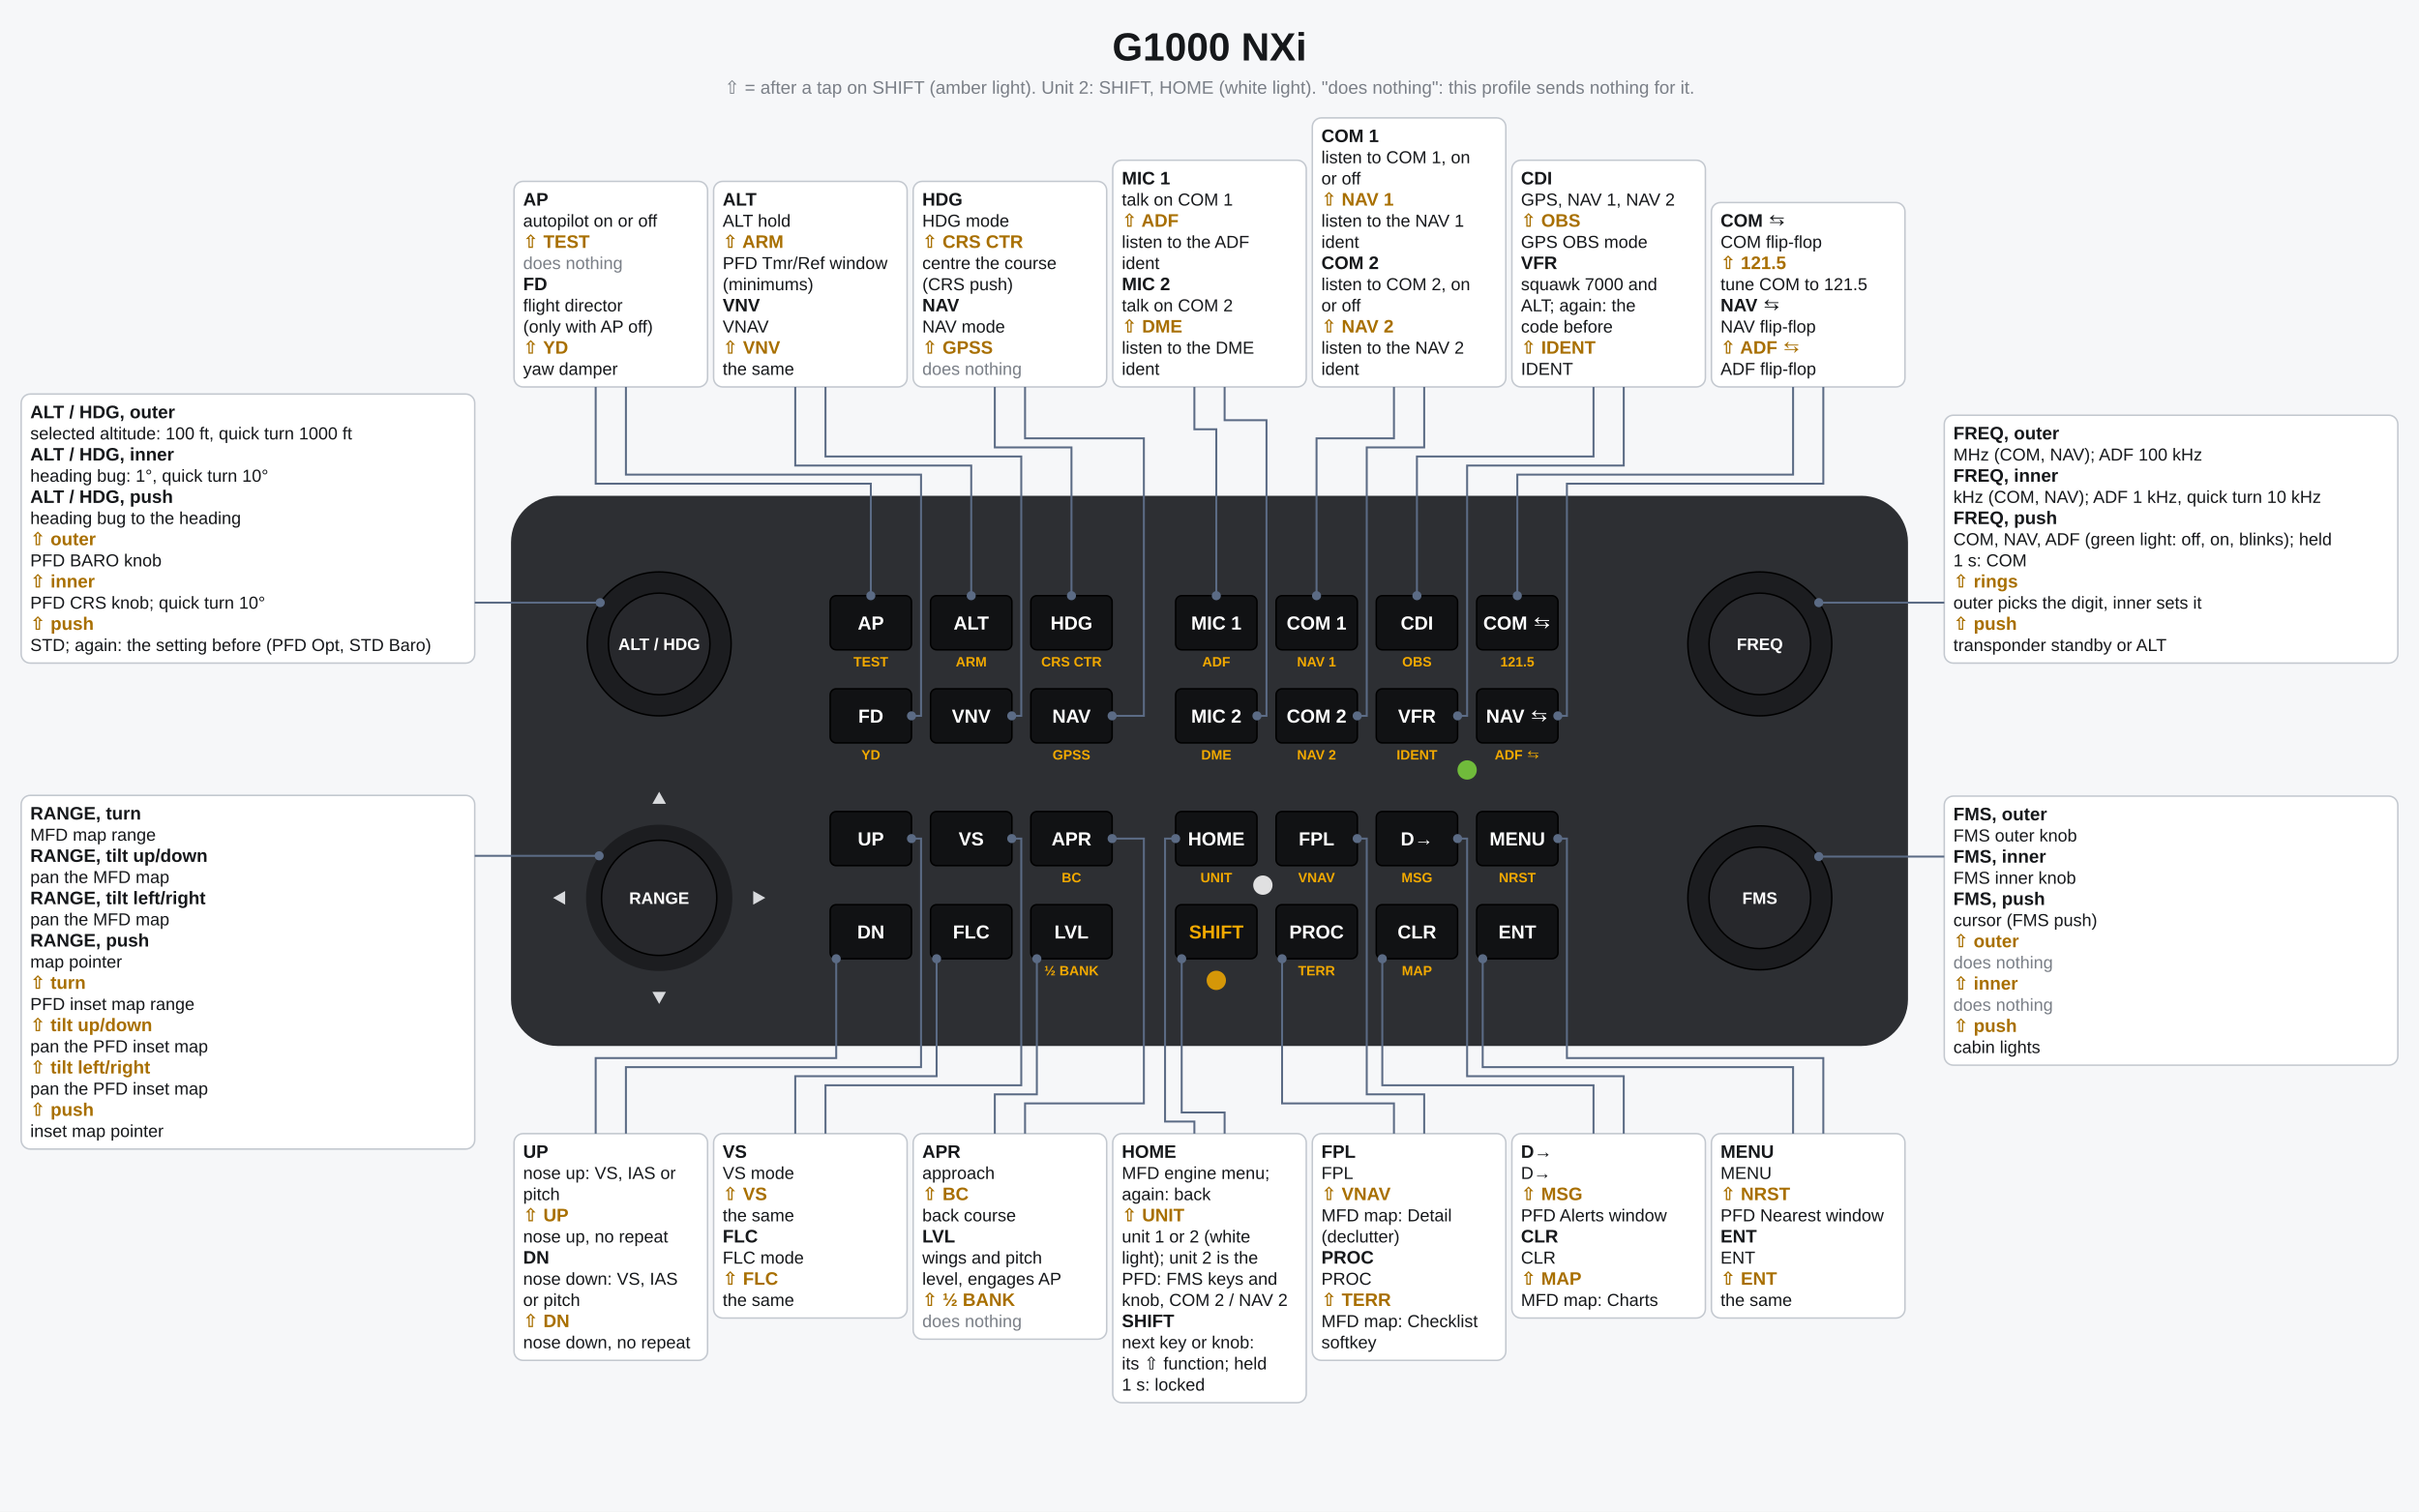
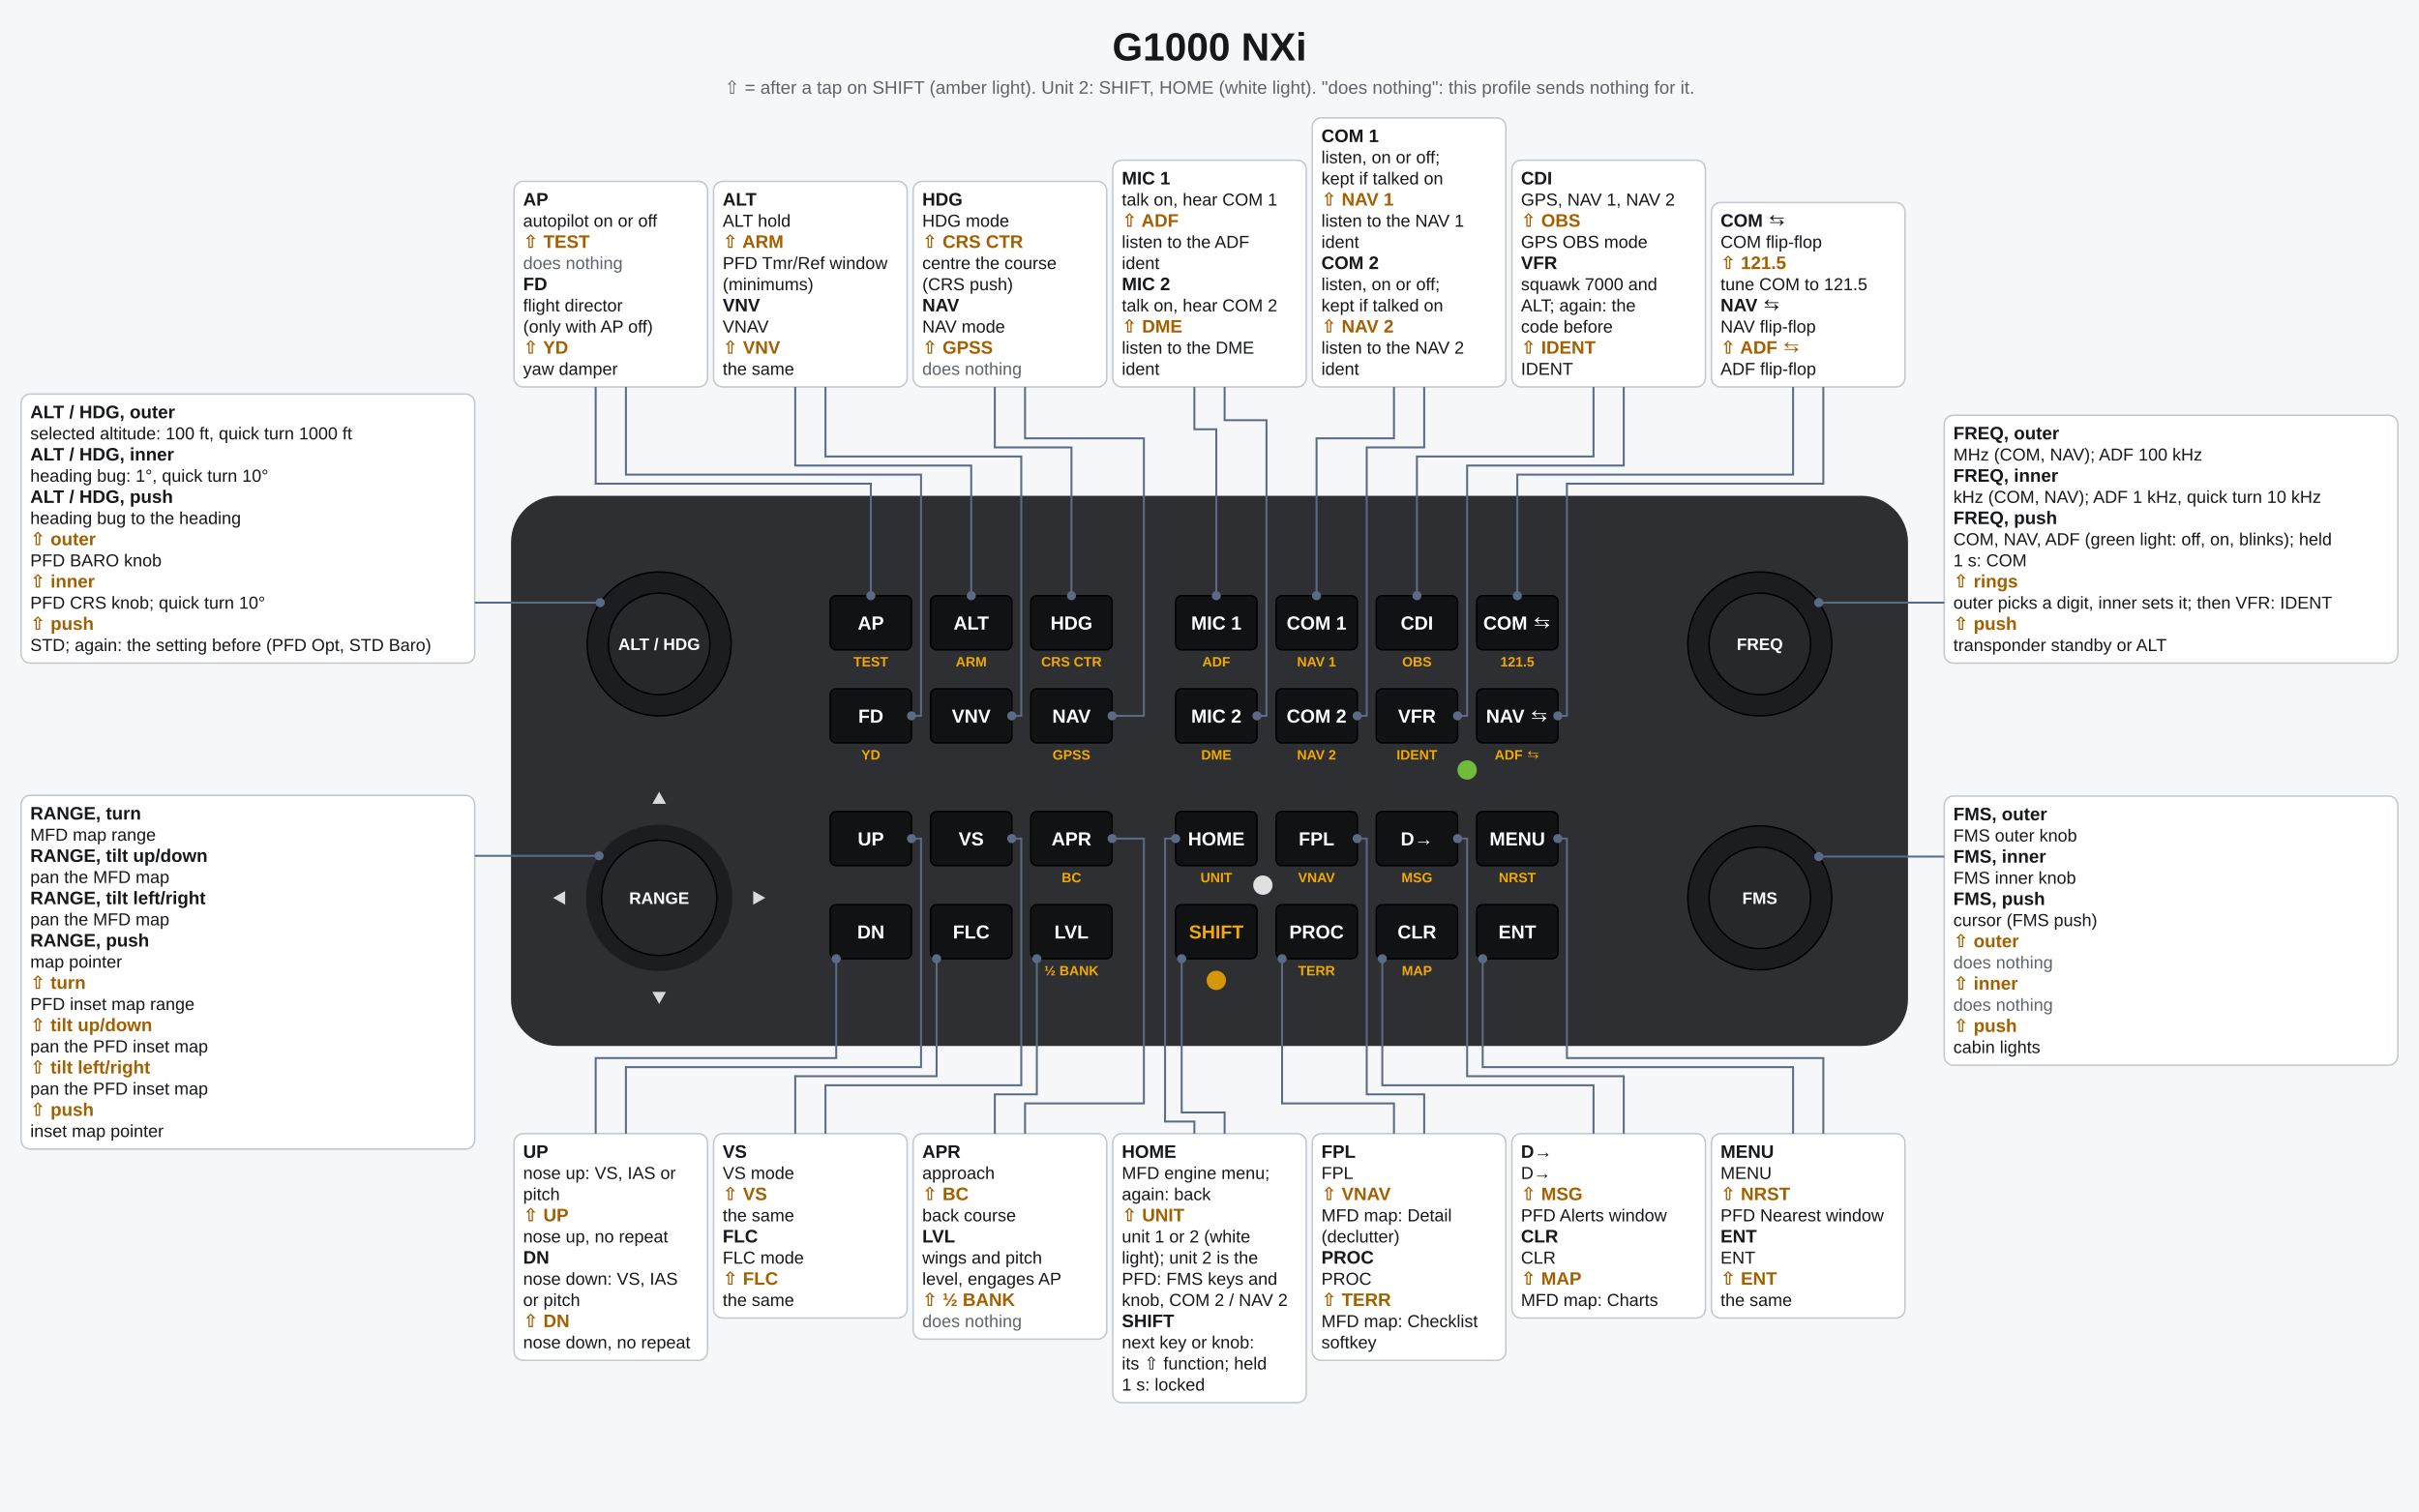
<svg xmlns="http://www.w3.org/2000/svg" width="297mm" height="185.625mm" viewBox="0 0 1600 1000" font-family="Arial, 'Liberation Sans', Helvetica, sans-serif">
  <rect width="1600" height="1000" fill="#f6f7f9" />
  <rect x="338.0" y="328.0" width="924.0" height="364.0" rx="30.8" fill="#2d2f33" />
  <rect x="549.1" y="394.1" width="53.8" height="35.8" rx="4" fill="#111214" stroke="#000" />
  <text x="576.0" y="416.5" font-size="12.5" font-weight="bold" fill="#ffffff" text-anchor="middle">AP</text>
  <text x="576.0" y="440.9" font-size="9" font-weight="bold" fill="#f2a900" text-anchor="middle">TEST</text>
  <rect x="615.5" y="394.1" width="53.8" height="35.8" rx="4" fill="#111214" stroke="#000" />
  <text x="642.4" y="416.5" font-size="12.5" font-weight="bold" fill="#ffffff" text-anchor="middle">ALT</text>
  <text x="642.4" y="440.9" font-size="9" font-weight="bold" fill="#f2a900" text-anchor="middle">ARM</text>
  <rect x="681.8" y="394.1" width="53.8" height="35.8" rx="4" fill="#111214" stroke="#000" />
  <text x="708.7" y="416.5" font-size="12.5" font-weight="bold" fill="#ffffff" text-anchor="middle">HDG</text>
  <text x="708.7" y="440.9" font-size="9" font-weight="bold" fill="#f2a900" text-anchor="middle">CRS CTR</text>
  <rect x="777.6" y="394.1" width="53.8" height="35.8" rx="4" fill="#111214" stroke="#000" />
  <text x="804.5" y="416.5" font-size="12.5" font-weight="bold" fill="#ffffff" text-anchor="middle">MIC 1</text>
  <text x="804.5" y="440.9" font-size="9" font-weight="bold" fill="#f2a900" text-anchor="middle">ADF</text>
  <rect x="844.0" y="394.1" width="53.8" height="35.8" rx="4" fill="#111214" stroke="#000" />
  <text x="870.8" y="416.5" font-size="12.5" font-weight="bold" fill="#ffffff" text-anchor="middle">COM 1</text>
  <text x="870.8" y="440.9" font-size="9" font-weight="bold" fill="#f2a900" text-anchor="middle">NAV 1</text>
  <rect x="910.3" y="394.1" width="53.8" height="35.8" rx="4" fill="#111214" stroke="#000" />
  <text x="937.2" y="416.5" font-size="12.5" font-weight="bold" fill="#ffffff" text-anchor="middle">CDI</text>
  <text x="937.2" y="440.9" font-size="9" font-weight="bold" fill="#f2a900" text-anchor="middle">OBS</text>
  <rect x="976.7" y="394.1" width="53.8" height="35.8" rx="4" fill="#111214" stroke="#000" />
  <text x="1003.6" y="416.5" font-size="12.5" font-weight="bold" fill="#ffffff" text-anchor="middle">COM ⇆</text>
  <text x="1003.6" y="440.9" font-size="9" font-weight="bold" fill="#f2a900" text-anchor="middle">121.5</text>
  <rect x="549.1" y="455.7" width="53.8" height="35.8" rx="4" fill="#111214" stroke="#000" />
  <text x="576.0" y="478.1" font-size="12.5" font-weight="bold" fill="#ffffff" text-anchor="middle">FD</text>
  <text x="576.0" y="502.5" font-size="9" font-weight="bold" fill="#f2a900" text-anchor="middle">YD</text>
  <rect x="615.5" y="455.7" width="53.8" height="35.8" rx="4" fill="#111214" stroke="#000" />
  <text x="642.4" y="478.1" font-size="12.5" font-weight="bold" fill="#ffffff" text-anchor="middle">VNV</text>
  <rect x="681.8" y="455.7" width="53.8" height="35.8" rx="4" fill="#111214" stroke="#000" />
  <text x="708.7" y="478.1" font-size="12.5" font-weight="bold" fill="#ffffff" text-anchor="middle">NAV</text>
  <text x="708.7" y="502.5" font-size="9" font-weight="bold" fill="#f2a900" text-anchor="middle">GPSS</text>
  <rect x="777.6" y="455.7" width="53.8" height="35.8" rx="4" fill="#111214" stroke="#000" />
  <text x="804.5" y="478.1" font-size="12.5" font-weight="bold" fill="#ffffff" text-anchor="middle">MIC 2</text>
  <text x="804.5" y="502.5" font-size="9" font-weight="bold" fill="#f2a900" text-anchor="middle">DME</text>
  <rect x="844.0" y="455.7" width="53.8" height="35.8" rx="4" fill="#111214" stroke="#000" />
  <text x="870.8" y="478.1" font-size="12.5" font-weight="bold" fill="#ffffff" text-anchor="middle">COM 2</text>
  <text x="870.8" y="502.5" font-size="9" font-weight="bold" fill="#f2a900" text-anchor="middle">NAV 2</text>
  <rect x="910.3" y="455.7" width="53.8" height="35.8" rx="4" fill="#111214" stroke="#000" />
  <text x="937.2" y="478.1" font-size="12.5" font-weight="bold" fill="#ffffff" text-anchor="middle">VFR</text>
  <text x="937.2" y="502.5" font-size="9" font-weight="bold" fill="#f2a900" text-anchor="middle">IDENT</text>
  <rect x="976.7" y="455.7" width="53.8" height="35.8" rx="4" fill="#111214" stroke="#000" />
  <text x="1003.6" y="478.1" font-size="12.5" font-weight="bold" fill="#ffffff" text-anchor="middle">NAV ⇆</text>
  <text x="1003.6" y="502.5" font-size="9" font-weight="bold" fill="#f2a900" text-anchor="middle">ADF ⇆</text>
  <rect x="549.1" y="536.9" width="53.8" height="35.8" rx="4" fill="#111214" stroke="#000" />
  <text x="576.0" y="559.3" font-size="12.5" font-weight="bold" fill="#ffffff" text-anchor="middle">UP</text>
  <rect x="615.5" y="536.9" width="53.8" height="35.8" rx="4" fill="#111214" stroke="#000" />
  <text x="642.4" y="559.3" font-size="12.5" font-weight="bold" fill="#ffffff" text-anchor="middle">VS</text>
  <rect x="681.8" y="536.9" width="53.8" height="35.8" rx="4" fill="#111214" stroke="#000" />
  <text x="708.7" y="559.3" font-size="12.5" font-weight="bold" fill="#ffffff" text-anchor="middle">APR</text>
  <text x="708.7" y="583.7" font-size="9" font-weight="bold" fill="#f2a900" text-anchor="middle">BC</text>
  <rect x="777.6" y="536.9" width="53.8" height="35.8" rx="4" fill="#111214" stroke="#000" />
  <text x="804.5" y="559.3" font-size="12.5" font-weight="bold" fill="#ffffff" text-anchor="middle">HOME</text>
  <text x="804.5" y="583.7" font-size="9" font-weight="bold" fill="#f2a900" text-anchor="middle">UNIT</text>
  <rect x="844.0" y="536.9" width="53.8" height="35.8" rx="4" fill="#111214" stroke="#000" />
  <text x="870.8" y="559.3" font-size="12.5" font-weight="bold" fill="#ffffff" text-anchor="middle">FPL</text>
  <text x="870.8" y="583.7" font-size="9" font-weight="bold" fill="#f2a900" text-anchor="middle">VNAV</text>
  <rect x="910.3" y="536.9" width="53.8" height="35.8" rx="4" fill="#111214" stroke="#000" />
  <text x="937.2" y="559.3" font-size="12.5" font-weight="bold" fill="#ffffff" text-anchor="middle">D→</text>
  <text x="937.2" y="583.7" font-size="9" font-weight="bold" fill="#f2a900" text-anchor="middle">MSG</text>
  <rect x="976.7" y="536.9" width="53.8" height="35.8" rx="4" fill="#111214" stroke="#000" />
  <text x="1003.6" y="559.3" font-size="12.5" font-weight="bold" fill="#ffffff" text-anchor="middle">MENU</text>
  <text x="1003.6" y="583.7" font-size="9" font-weight="bold" fill="#f2a900" text-anchor="middle">NRST</text>
  <rect x="549.1" y="598.5" width="53.8" height="35.8" rx="4" fill="#111214" stroke="#000" />
  <text x="576.0" y="620.9" font-size="12.5" font-weight="bold" fill="#ffffff" text-anchor="middle">DN</text>
  <rect x="615.5" y="598.5" width="53.8" height="35.8" rx="4" fill="#111214" stroke="#000" />
  <text x="642.4" y="620.9" font-size="12.5" font-weight="bold" fill="#ffffff" text-anchor="middle">FLC</text>
  <rect x="681.8" y="598.5" width="53.8" height="35.8" rx="4" fill="#111214" stroke="#000" />
  <text x="708.7" y="620.9" font-size="12.5" font-weight="bold" fill="#ffffff" text-anchor="middle">LVL</text>
  <text x="708.7" y="645.3" font-size="9" font-weight="bold" fill="#f2a900" text-anchor="middle">½ BANK</text>
  <rect x="777.6" y="598.5" width="53.8" height="35.8" rx="4" fill="#111214" stroke="#000" />
  <text x="804.5" y="620.9" font-size="12.5" font-weight="bold" fill="#f2a900" text-anchor="middle">SHIFT</text>
  <rect x="844.0" y="598.5" width="53.8" height="35.8" rx="4" fill="#111214" stroke="#000" />
  <text x="870.8" y="620.9" font-size="12.5" font-weight="bold" fill="#ffffff" text-anchor="middle">PROC</text>
  <text x="870.8" y="645.3" font-size="9" font-weight="bold" fill="#f2a900" text-anchor="middle">TERR</text>
  <rect x="910.3" y="598.5" width="53.8" height="35.8" rx="4" fill="#111214" stroke="#000" />
  <text x="937.2" y="620.9" font-size="12.5" font-weight="bold" fill="#ffffff" text-anchor="middle">CLR</text>
  <text x="937.2" y="645.3" font-size="9" font-weight="bold" fill="#f2a900" text-anchor="middle">MAP</text>
  <rect x="976.7" y="598.5" width="53.8" height="35.8" rx="4" fill="#111214" stroke="#000" />
  <text x="1003.6" y="620.9" font-size="12.5" font-weight="bold" fill="#ffffff" text-anchor="middle">ENT</text>
  <circle cx="970.4" cy="509.4" r="6.4" fill="#7cd33c" fill-opacity="0.85" />
  <circle cx="804.5" cy="648.6" r="6.4" fill="#f2a900" fill-opacity="0.85" />
  <circle cx="835.3" cy="585.6" r="6.4" fill="#ffffff" fill-opacity="0.85" />
  <circle cx="436.0" cy="426.0" r="47.6" fill="#1c1d20" stroke="#000" />
  <circle cx="436.0" cy="426.0" r="33.6" fill="#27282c" stroke="#000" />
  <text x="436.0" y="430.0" font-size="11" font-weight="bold" fill="#ffffff" text-anchor="middle">ALT / HDG</text>
  <circle cx="1164.0" cy="594.0" r="47.6" fill="#1c1d20" stroke="#000" />
  <circle cx="1164.0" cy="594.0" r="33.6" fill="#27282c" stroke="#000" />
  <text x="1164.0" y="598.0" font-size="11" font-weight="bold" fill="#ffffff" text-anchor="middle">FMS</text>
  <circle cx="1164.0" cy="426.0" r="47.6" fill="#1c1d20" stroke="#000" />
  <circle cx="1164.0" cy="426.0" r="33.6" fill="#27282c" stroke="#000" />
  <text x="1164.0" y="430.0" font-size="11" font-weight="bold" fill="#ffffff" text-anchor="middle">FREQ</text>
  <circle cx="436.0" cy="594.0" r="48.4" fill="#1c1d20" />
  <circle cx="436.0" cy="594.0" r="38.1" fill="#27282c" stroke="#000" />
  <polygon points="436.0,523.8 440.5,531.8 431.5,531.8" fill="#d8dadd" />
  <polygon points="436.0,664.2 431.5,656.2 440.5,656.2" fill="#d8dadd" />
  <polygon points="365.8,594.0 373.8,589.5 373.8,598.5" fill="#d8dadd" />
  <polygon points="506.2,594.0 498.2,598.5 498.2,589.5" fill="#d8dadd" />
  <text x="436.0" y="598.0" font-size="11" font-weight="bold" fill="#ffffff" text-anchor="middle">RANGE</text>
  <rect x="340.0" y="120.0" width="128" height="136" rx="6" fill="#ffffff" stroke="#c3c8cf" />
  <text x="346.0" y="136.0" font-size="12" font-weight="bold" fill="#16181b" text-anchor="start">AP</text>
  <text x="346.0" y="150.0" font-size="11.5" font-weight="normal" fill="#16181b" text-anchor="start">autopilot on or off</text>
-   <text x="346.0" y="164.0" font-size="12" font-weight="bold" fill="#a86f00" text-anchor="start">⇧ TEST</text>
-   <text x="346.0" y="178.0" font-size="11.5" font-weight="normal" fill="#7a7f87" text-anchor="start">does nothing</text>
+   <text x="346.0" y="164.0" font-size="12" font-weight="bold" fill="#a35f00" text-anchor="start">⇧ TEST</text>
+   <text x="346.0" y="178.0" font-size="11.5" font-weight="normal" fill="#5f646b" text-anchor="start">does nothing</text>
  <text x="346.0" y="192.0" font-size="12" font-weight="bold" fill="#16181b" text-anchor="start">FD</text>
  <text x="346.0" y="206.0" font-size="11.5" font-weight="normal" fill="#16181b" text-anchor="start">flight director</text>
  <text x="346.0" y="220.0" font-size="11.5" font-weight="normal" fill="#16181b" text-anchor="start">(only with AP off)</text>
-   <text x="346.0" y="234.0" font-size="12" font-weight="bold" fill="#a86f00" text-anchor="start">⇧ YD</text>
+   <text x="346.0" y="234.0" font-size="12" font-weight="bold" fill="#a35f00" text-anchor="start">⇧ YD</text>
  <text x="346.0" y="248.0" font-size="11.5" font-weight="normal" fill="#16181b" text-anchor="start">yaw damper</text>
  <rect x="472.0" y="120.0" width="128" height="136" rx="6" fill="#ffffff" stroke="#c3c8cf" />
  <text x="478.0" y="136.0" font-size="12" font-weight="bold" fill="#16181b" text-anchor="start">ALT</text>
  <text x="478.0" y="150.0" font-size="11.5" font-weight="normal" fill="#16181b" text-anchor="start">ALT hold</text>
-   <text x="478.0" y="164.0" font-size="12" font-weight="bold" fill="#a86f00" text-anchor="start">⇧ ARM</text>
+   <text x="478.0" y="164.0" font-size="12" font-weight="bold" fill="#a35f00" text-anchor="start">⇧ ARM</text>
  <text x="478.0" y="178.0" font-size="11.5" font-weight="normal" fill="#16181b" text-anchor="start">PFD Tmr/Ref window</text>
  <text x="478.0" y="192.0" font-size="11.5" font-weight="normal" fill="#16181b" text-anchor="start">(minimums)</text>
  <text x="478.0" y="206.0" font-size="12" font-weight="bold" fill="#16181b" text-anchor="start">VNV</text>
  <text x="478.0" y="220.0" font-size="11.5" font-weight="normal" fill="#16181b" text-anchor="start">VNAV</text>
-   <text x="478.0" y="234.0" font-size="12" font-weight="bold" fill="#a86f00" text-anchor="start">⇧ VNV</text>
+   <text x="478.0" y="234.0" font-size="12" font-weight="bold" fill="#a35f00" text-anchor="start">⇧ VNV</text>
  <text x="478.0" y="248.0" font-size="11.5" font-weight="normal" fill="#16181b" text-anchor="start">the same</text>
  <rect x="604.0" y="120.0" width="128" height="136" rx="6" fill="#ffffff" stroke="#c3c8cf" />
  <text x="610.0" y="136.0" font-size="12" font-weight="bold" fill="#16181b" text-anchor="start">HDG</text>
  <text x="610.0" y="150.0" font-size="11.5" font-weight="normal" fill="#16181b" text-anchor="start">HDG mode</text>
-   <text x="610.0" y="164.0" font-size="12" font-weight="bold" fill="#a86f00" text-anchor="start">⇧ CRS CTR</text>
+   <text x="610.0" y="164.0" font-size="12" font-weight="bold" fill="#a35f00" text-anchor="start">⇧ CRS CTR</text>
  <text x="610.0" y="178.0" font-size="11.5" font-weight="normal" fill="#16181b" text-anchor="start">centre the course</text>
  <text x="610.0" y="192.0" font-size="11.5" font-weight="normal" fill="#16181b" text-anchor="start">(CRS push)</text>
  <text x="610.0" y="206.0" font-size="12" font-weight="bold" fill="#16181b" text-anchor="start">NAV</text>
  <text x="610.0" y="220.0" font-size="11.5" font-weight="normal" fill="#16181b" text-anchor="start">NAV mode</text>
-   <text x="610.0" y="234.0" font-size="12" font-weight="bold" fill="#a86f00" text-anchor="start">⇧ GPSS</text>
-   <text x="610.0" y="248.0" font-size="11.5" font-weight="normal" fill="#7a7f87" text-anchor="start">does nothing</text>
+   <text x="610.0" y="234.0" font-size="12" font-weight="bold" fill="#a35f00" text-anchor="start">⇧ GPSS</text>
+   <text x="610.0" y="248.0" font-size="11.5" font-weight="normal" fill="#5f646b" text-anchor="start">does nothing</text>
  <rect x="736.0" y="106.0" width="128" height="150" rx="6" fill="#ffffff" stroke="#c3c8cf" />
  <text x="742.0" y="122.0" font-size="12" font-weight="bold" fill="#16181b" text-anchor="start">MIC 1</text>
-   <text x="742.0" y="136.0" font-size="11.5" font-weight="normal" fill="#16181b" text-anchor="start">talk on COM 1</text>
-   <text x="742.0" y="150.0" font-size="12" font-weight="bold" fill="#a86f00" text-anchor="start">⇧ ADF</text>
+   <text x="742.0" y="136.0" font-size="11.5" font-weight="normal" fill="#16181b" text-anchor="start">talk on, hear COM 1</text>
+   <text x="742.0" y="150.0" font-size="12" font-weight="bold" fill="#a35f00" text-anchor="start">⇧ ADF</text>
  <text x="742.0" y="164.0" font-size="11.5" font-weight="normal" fill="#16181b" text-anchor="start">listen to the ADF</text>
  <text x="742.0" y="178.0" font-size="11.5" font-weight="normal" fill="#16181b" text-anchor="start">ident</text>
  <text x="742.0" y="192.0" font-size="12" font-weight="bold" fill="#16181b" text-anchor="start">MIC 2</text>
-   <text x="742.0" y="206.0" font-size="11.5" font-weight="normal" fill="#16181b" text-anchor="start">talk on COM 2</text>
-   <text x="742.0" y="220.0" font-size="12" font-weight="bold" fill="#a86f00" text-anchor="start">⇧ DME</text>
+   <text x="742.0" y="206.0" font-size="11.5" font-weight="normal" fill="#16181b" text-anchor="start">talk on, hear COM 2</text>
+   <text x="742.0" y="220.0" font-size="12" font-weight="bold" fill="#a35f00" text-anchor="start">⇧ DME</text>
  <text x="742.0" y="234.0" font-size="11.5" font-weight="normal" fill="#16181b" text-anchor="start">listen to the DME</text>
  <text x="742.0" y="248.0" font-size="11.5" font-weight="normal" fill="#16181b" text-anchor="start">ident</text>
  <rect x="868.0" y="78.0" width="128" height="178" rx="6" fill="#ffffff" stroke="#c3c8cf" />
  <text x="874.0" y="94.0" font-size="12" font-weight="bold" fill="#16181b" text-anchor="start">COM 1</text>
-   <text x="874.0" y="108.0" font-size="11.5" font-weight="normal" fill="#16181b" text-anchor="start">listen to COM 1, on</text>
-   <text x="874.0" y="122.0" font-size="11.5" font-weight="normal" fill="#16181b" text-anchor="start">or off</text>
-   <text x="874.0" y="136.0" font-size="12" font-weight="bold" fill="#a86f00" text-anchor="start">⇧ NAV 1</text>
+   <text x="874.0" y="108.0" font-size="11.5" font-weight="normal" fill="#16181b" text-anchor="start">listen, on or off;</text>
+   <text x="874.0" y="122.0" font-size="11.5" font-weight="normal" fill="#16181b" text-anchor="start">kept if talked on</text>
+   <text x="874.0" y="136.0" font-size="12" font-weight="bold" fill="#a35f00" text-anchor="start">⇧ NAV 1</text>
  <text x="874.0" y="150.0" font-size="11.5" font-weight="normal" fill="#16181b" text-anchor="start">listen to the NAV 1</text>
  <text x="874.0" y="164.0" font-size="11.5" font-weight="normal" fill="#16181b" text-anchor="start">ident</text>
  <text x="874.0" y="178.0" font-size="12" font-weight="bold" fill="#16181b" text-anchor="start">COM 2</text>
-   <text x="874.0" y="192.0" font-size="11.5" font-weight="normal" fill="#16181b" text-anchor="start">listen to COM 2, on</text>
-   <text x="874.0" y="206.0" font-size="11.5" font-weight="normal" fill="#16181b" text-anchor="start">or off</text>
-   <text x="874.0" y="220.0" font-size="12" font-weight="bold" fill="#a86f00" text-anchor="start">⇧ NAV 2</text>
+   <text x="874.0" y="192.0" font-size="11.5" font-weight="normal" fill="#16181b" text-anchor="start">listen, on or off;</text>
+   <text x="874.0" y="206.0" font-size="11.5" font-weight="normal" fill="#16181b" text-anchor="start">kept if talked on</text>
+   <text x="874.0" y="220.0" font-size="12" font-weight="bold" fill="#a35f00" text-anchor="start">⇧ NAV 2</text>
  <text x="874.0" y="234.0" font-size="11.5" font-weight="normal" fill="#16181b" text-anchor="start">listen to the NAV 2</text>
  <text x="874.0" y="248.0" font-size="11.5" font-weight="normal" fill="#16181b" text-anchor="start">ident</text>
  <rect x="1000.0" y="106.0" width="128" height="150" rx="6" fill="#ffffff" stroke="#c3c8cf" />
  <text x="1006.0" y="122.0" font-size="12" font-weight="bold" fill="#16181b" text-anchor="start">CDI</text>
  <text x="1006.0" y="136.0" font-size="11.5" font-weight="normal" fill="#16181b" text-anchor="start">GPS, NAV 1, NAV 2</text>
-   <text x="1006.0" y="150.0" font-size="12" font-weight="bold" fill="#a86f00" text-anchor="start">⇧ OBS</text>
+   <text x="1006.0" y="150.0" font-size="12" font-weight="bold" fill="#a35f00" text-anchor="start">⇧ OBS</text>
  <text x="1006.0" y="164.0" font-size="11.5" font-weight="normal" fill="#16181b" text-anchor="start">GPS OBS mode</text>
  <text x="1006.0" y="178.0" font-size="12" font-weight="bold" fill="#16181b" text-anchor="start">VFR</text>
  <text x="1006.0" y="192.0" font-size="11.5" font-weight="normal" fill="#16181b" text-anchor="start">squawk 7000 and</text>
  <text x="1006.0" y="206.0" font-size="11.5" font-weight="normal" fill="#16181b" text-anchor="start">ALT; again: the</text>
  <text x="1006.0" y="220.0" font-size="11.5" font-weight="normal" fill="#16181b" text-anchor="start">code before</text>
-   <text x="1006.0" y="234.0" font-size="12" font-weight="bold" fill="#a86f00" text-anchor="start">⇧ IDENT</text>
+   <text x="1006.0" y="234.0" font-size="12" font-weight="bold" fill="#a35f00" text-anchor="start">⇧ IDENT</text>
  <text x="1006.0" y="248.0" font-size="11.5" font-weight="normal" fill="#16181b" text-anchor="start">IDENT</text>
  <rect x="1132.0" y="134.0" width="128" height="122" rx="6" fill="#ffffff" stroke="#c3c8cf" />
  <text x="1138.0" y="150.0" font-size="12" font-weight="bold" fill="#16181b" text-anchor="start">COM ⇆</text>
  <text x="1138.0" y="164.0" font-size="11.5" font-weight="normal" fill="#16181b" text-anchor="start">COM flip-flop</text>
-   <text x="1138.0" y="178.0" font-size="12" font-weight="bold" fill="#a86f00" text-anchor="start">⇧ 121.5</text>
+   <text x="1138.0" y="178.0" font-size="12" font-weight="bold" fill="#a35f00" text-anchor="start">⇧ 121.5</text>
  <text x="1138.0" y="192.0" font-size="11.5" font-weight="normal" fill="#16181b" text-anchor="start">tune COM to 121.5</text>
  <text x="1138.0" y="206.0" font-size="12" font-weight="bold" fill="#16181b" text-anchor="start">NAV ⇆</text>
  <text x="1138.0" y="220.0" font-size="11.5" font-weight="normal" fill="#16181b" text-anchor="start">NAV flip-flop</text>
-   <text x="1138.0" y="234.0" font-size="12" font-weight="bold" fill="#a86f00" text-anchor="start">⇧ ADF ⇆</text>
+   <text x="1138.0" y="234.0" font-size="12" font-weight="bold" fill="#a35f00" text-anchor="start">⇧ ADF ⇆</text>
  <text x="1138.0" y="248.0" font-size="11.5" font-weight="normal" fill="#16181b" text-anchor="start">ADF flip-flop</text>
  <polyline points="394.0,256.0 394.0,320.0 576.0,320.0 576.0,394.1" fill="none" stroke="#5b6b85" stroke-width="1.3" />
  <circle cx="576.0" cy="394.1" r="3" fill="#5b6b85" />
  <polyline points="414.0,256.0 414.0,314.0 609.2,314.0 609.2,473.6 602.9,473.6" fill="none" stroke="#5b6b85" stroke-width="1.3" />
  <circle cx="602.9" cy="473.6" r="3" fill="#5b6b85" />
  <polyline points="526.0,256.0 526.0,308.0 642.4,308.0 642.4,394.1" fill="none" stroke="#5b6b85" stroke-width="1.3" />
  <circle cx="642.4" cy="394.1" r="3" fill="#5b6b85" />
  <polyline points="546.0,256.0 546.0,302.0 675.5,302.0 675.5,473.6 669.2,473.6" fill="none" stroke="#5b6b85" stroke-width="1.3" />
  <circle cx="669.2" cy="473.6" r="3" fill="#5b6b85" />
  <polyline points="658.0,256.0 658.0,296.0 708.7,296.0 708.7,394.1" fill="none" stroke="#5b6b85" stroke-width="1.3" />
  <circle cx="708.7" cy="394.1" r="3" fill="#5b6b85" />
  <polyline points="678.0,256.0 678.0,290.0 756.6,290.0 756.6,473.6 735.6,473.6" fill="none" stroke="#5b6b85" stroke-width="1.3" />
  <circle cx="735.6" cy="473.6" r="3" fill="#5b6b85" />
  <polyline points="790.0,256.0 790.0,284.0 804.5,284.0 804.5,394.1" fill="none" stroke="#5b6b85" stroke-width="1.3" />
  <circle cx="804.5" cy="394.1" r="3" fill="#5b6b85" />
  <polyline points="810.0,256.0 810.0,278.0 837.7,278.0 837.7,473.6 831.4,473.6" fill="none" stroke="#5b6b85" stroke-width="1.3" />
  <circle cx="831.4" cy="473.6" r="3" fill="#5b6b85" />
  <polyline points="922.0,256.0 922.0,290.0 870.8,290.0 870.8,394.1" fill="none" stroke="#5b6b85" stroke-width="1.3" />
  <circle cx="870.8" cy="394.1" r="3" fill="#5b6b85" />
  <polyline points="942.0,256.0 942.0,296.0 904.0,296.0 904.0,473.6 897.7,473.6" fill="none" stroke="#5b6b85" stroke-width="1.3" />
  <circle cx="897.7" cy="473.6" r="3" fill="#5b6b85" />
  <polyline points="1054.0,256.0 1054.0,302.0 937.2,302.0 937.2,394.1" fill="none" stroke="#5b6b85" stroke-width="1.3" />
  <circle cx="937.2" cy="394.1" r="3" fill="#5b6b85" />
  <polyline points="1074.0,256.0 1074.0,308.0 970.4,308.0 970.4,473.6 964.1,473.6" fill="none" stroke="#5b6b85" stroke-width="1.3" />
  <circle cx="964.1" cy="473.6" r="3" fill="#5b6b85" />
  <polyline points="1186.0,256.0 1186.0,314.0 1003.6,314.0 1003.6,394.1" fill="none" stroke="#5b6b85" stroke-width="1.3" />
  <circle cx="1003.6" cy="394.1" r="3" fill="#5b6b85" />
  <polyline points="1206.0,256.0 1206.0,320.0 1036.4,320.0 1036.4,473.6 1030.4,473.6" fill="none" stroke="#5b6b85" stroke-width="1.3" />
  <circle cx="1030.4" cy="473.6" r="3" fill="#5b6b85" />
  <rect x="340.0" y="750.0" width="128" height="150" rx="6" fill="#ffffff" stroke="#c3c8cf" />
  <text x="346.0" y="766.0" font-size="12" font-weight="bold" fill="#16181b" text-anchor="start">UP</text>
  <text x="346.0" y="780.0" font-size="11.5" font-weight="normal" fill="#16181b" text-anchor="start">nose up: VS, IAS or</text>
  <text x="346.0" y="794.0" font-size="11.5" font-weight="normal" fill="#16181b" text-anchor="start">pitch</text>
-   <text x="346.0" y="808.0" font-size="12" font-weight="bold" fill="#a86f00" text-anchor="start">⇧ UP</text>
+   <text x="346.0" y="808.0" font-size="12" font-weight="bold" fill="#a35f00" text-anchor="start">⇧ UP</text>
  <text x="346.0" y="822.0" font-size="11.5" font-weight="normal" fill="#16181b" text-anchor="start">nose up, no repeat</text>
  <text x="346.0" y="836.0" font-size="12" font-weight="bold" fill="#16181b" text-anchor="start">DN</text>
  <text x="346.0" y="850.0" font-size="11.5" font-weight="normal" fill="#16181b" text-anchor="start">nose down: VS, IAS</text>
  <text x="346.0" y="864.0" font-size="11.5" font-weight="normal" fill="#16181b" text-anchor="start">or pitch</text>
-   <text x="346.0" y="878.0" font-size="12" font-weight="bold" fill="#a86f00" text-anchor="start">⇧ DN</text>
+   <text x="346.0" y="878.0" font-size="12" font-weight="bold" fill="#a35f00" text-anchor="start">⇧ DN</text>
  <text x="346.0" y="892.0" font-size="11.5" font-weight="normal" fill="#16181b" text-anchor="start">nose down, no repeat</text>
  <rect x="472.0" y="750.0" width="128" height="122" rx="6" fill="#ffffff" stroke="#c3c8cf" />
  <text x="478.0" y="766.0" font-size="12" font-weight="bold" fill="#16181b" text-anchor="start">VS</text>
  <text x="478.0" y="780.0" font-size="11.5" font-weight="normal" fill="#16181b" text-anchor="start">VS mode</text>
-   <text x="478.0" y="794.0" font-size="12" font-weight="bold" fill="#a86f00" text-anchor="start">⇧ VS</text>
+   <text x="478.0" y="794.0" font-size="12" font-weight="bold" fill="#a35f00" text-anchor="start">⇧ VS</text>
  <text x="478.0" y="808.0" font-size="11.5" font-weight="normal" fill="#16181b" text-anchor="start">the same</text>
  <text x="478.0" y="822.0" font-size="12" font-weight="bold" fill="#16181b" text-anchor="start">FLC</text>
  <text x="478.0" y="836.0" font-size="11.5" font-weight="normal" fill="#16181b" text-anchor="start">FLC mode</text>
-   <text x="478.0" y="850.0" font-size="12" font-weight="bold" fill="#a86f00" text-anchor="start">⇧ FLC</text>
+   <text x="478.0" y="850.0" font-size="12" font-weight="bold" fill="#a35f00" text-anchor="start">⇧ FLC</text>
  <text x="478.0" y="864.0" font-size="11.5" font-weight="normal" fill="#16181b" text-anchor="start">the same</text>
  <rect x="604.0" y="750.0" width="128" height="136" rx="6" fill="#ffffff" stroke="#c3c8cf" />
  <text x="610.0" y="766.0" font-size="12" font-weight="bold" fill="#16181b" text-anchor="start">APR</text>
  <text x="610.0" y="780.0" font-size="11.5" font-weight="normal" fill="#16181b" text-anchor="start">approach</text>
-   <text x="610.0" y="794.0" font-size="12" font-weight="bold" fill="#a86f00" text-anchor="start">⇧ BC</text>
+   <text x="610.0" y="794.0" font-size="12" font-weight="bold" fill="#a35f00" text-anchor="start">⇧ BC</text>
  <text x="610.0" y="808.0" font-size="11.5" font-weight="normal" fill="#16181b" text-anchor="start">back course</text>
  <text x="610.0" y="822.0" font-size="12" font-weight="bold" fill="#16181b" text-anchor="start">LVL</text>
  <text x="610.0" y="836.0" font-size="11.5" font-weight="normal" fill="#16181b" text-anchor="start">wings and pitch</text>
  <text x="610.0" y="850.0" font-size="11.5" font-weight="normal" fill="#16181b" text-anchor="start">level, engages AP</text>
-   <text x="610.0" y="864.0" font-size="12" font-weight="bold" fill="#a86f00" text-anchor="start">⇧ ½ BANK</text>
-   <text x="610.0" y="878.0" font-size="11.5" font-weight="normal" fill="#7a7f87" text-anchor="start">does nothing</text>
+   <text x="610.0" y="864.0" font-size="12" font-weight="bold" fill="#a35f00" text-anchor="start">⇧ ½ BANK</text>
+   <text x="610.0" y="878.0" font-size="11.5" font-weight="normal" fill="#5f646b" text-anchor="start">does nothing</text>
  <rect x="736.0" y="750.0" width="128" height="178" rx="6" fill="#ffffff" stroke="#c3c8cf" />
  <text x="742.0" y="766.0" font-size="12" font-weight="bold" fill="#16181b" text-anchor="start">HOME</text>
  <text x="742.0" y="780.0" font-size="11.5" font-weight="normal" fill="#16181b" text-anchor="start">MFD engine menu;</text>
  <text x="742.0" y="794.0" font-size="11.5" font-weight="normal" fill="#16181b" text-anchor="start">again: back</text>
-   <text x="742.0" y="808.0" font-size="12" font-weight="bold" fill="#a86f00" text-anchor="start">⇧ UNIT</text>
+   <text x="742.0" y="808.0" font-size="12" font-weight="bold" fill="#a35f00" text-anchor="start">⇧ UNIT</text>
  <text x="742.0" y="822.0" font-size="11.5" font-weight="normal" fill="#16181b" text-anchor="start">unit 1 or 2 (white</text>
  <text x="742.0" y="836.0" font-size="11.5" font-weight="normal" fill="#16181b" text-anchor="start">light); unit 2 is the</text>
  <text x="742.0" y="850.0" font-size="11.5" font-weight="normal" fill="#16181b" text-anchor="start">PFD: FMS keys and</text>
  <text x="742.0" y="864.0" font-size="11.5" font-weight="normal" fill="#16181b" text-anchor="start">knob, COM 2 / NAV 2</text>
  <text x="742.0" y="878.0" font-size="12" font-weight="bold" fill="#16181b" text-anchor="start">SHIFT</text>
  <text x="742.0" y="892.0" font-size="11.5" font-weight="normal" fill="#16181b" text-anchor="start">next key or knob:</text>
  <text x="742.0" y="906.0" font-size="11.5" font-weight="normal" fill="#16181b" text-anchor="start">its ⇧ function; held</text>
  <text x="742.0" y="920.0" font-size="11.5" font-weight="normal" fill="#16181b" text-anchor="start">1 s: locked</text>
  <rect x="868.0" y="750.0" width="128" height="150" rx="6" fill="#ffffff" stroke="#c3c8cf" />
  <text x="874.0" y="766.0" font-size="12" font-weight="bold" fill="#16181b" text-anchor="start">FPL</text>
  <text x="874.0" y="780.0" font-size="11.5" font-weight="normal" fill="#16181b" text-anchor="start">FPL</text>
-   <text x="874.0" y="794.0" font-size="12" font-weight="bold" fill="#a86f00" text-anchor="start">⇧ VNAV</text>
+   <text x="874.0" y="794.0" font-size="12" font-weight="bold" fill="#a35f00" text-anchor="start">⇧ VNAV</text>
  <text x="874.0" y="808.0" font-size="11.5" font-weight="normal" fill="#16181b" text-anchor="start">MFD map: Detail</text>
  <text x="874.0" y="822.0" font-size="11.5" font-weight="normal" fill="#16181b" text-anchor="start">(declutter)</text>
  <text x="874.0" y="836.0" font-size="12" font-weight="bold" fill="#16181b" text-anchor="start">PROC</text>
  <text x="874.0" y="850.0" font-size="11.5" font-weight="normal" fill="#16181b" text-anchor="start">PROC</text>
-   <text x="874.0" y="864.0" font-size="12" font-weight="bold" fill="#a86f00" text-anchor="start">⇧ TERR</text>
+   <text x="874.0" y="864.0" font-size="12" font-weight="bold" fill="#a35f00" text-anchor="start">⇧ TERR</text>
  <text x="874.0" y="878.0" font-size="11.5" font-weight="normal" fill="#16181b" text-anchor="start">MFD map: Checklist</text>
  <text x="874.0" y="892.0" font-size="11.5" font-weight="normal" fill="#16181b" text-anchor="start">softkey</text>
  <rect x="1000.0" y="750.0" width="128" height="122" rx="6" fill="#ffffff" stroke="#c3c8cf" />
  <text x="1006.0" y="766.0" font-size="12" font-weight="bold" fill="#16181b" text-anchor="start">D→</text>
  <text x="1006.0" y="780.0" font-size="11.5" font-weight="normal" fill="#16181b" text-anchor="start">D→</text>
-   <text x="1006.0" y="794.0" font-size="12" font-weight="bold" fill="#a86f00" text-anchor="start">⇧ MSG</text>
+   <text x="1006.0" y="794.0" font-size="12" font-weight="bold" fill="#a35f00" text-anchor="start">⇧ MSG</text>
  <text x="1006.0" y="808.0" font-size="11.5" font-weight="normal" fill="#16181b" text-anchor="start">PFD Alerts window</text>
  <text x="1006.0" y="822.0" font-size="12" font-weight="bold" fill="#16181b" text-anchor="start">CLR</text>
  <text x="1006.0" y="836.0" font-size="11.5" font-weight="normal" fill="#16181b" text-anchor="start">CLR</text>
-   <text x="1006.0" y="850.0" font-size="12" font-weight="bold" fill="#a86f00" text-anchor="start">⇧ MAP</text>
+   <text x="1006.0" y="850.0" font-size="12" font-weight="bold" fill="#a35f00" text-anchor="start">⇧ MAP</text>
  <text x="1006.0" y="864.0" font-size="11.5" font-weight="normal" fill="#16181b" text-anchor="start">MFD map: Charts</text>
  <rect x="1132.0" y="750.0" width="128" height="122" rx="6" fill="#ffffff" stroke="#c3c8cf" />
  <text x="1138.0" y="766.0" font-size="12" font-weight="bold" fill="#16181b" text-anchor="start">MENU</text>
  <text x="1138.0" y="780.0" font-size="11.5" font-weight="normal" fill="#16181b" text-anchor="start">MENU</text>
-   <text x="1138.0" y="794.0" font-size="12" font-weight="bold" fill="#a86f00" text-anchor="start">⇧ NRST</text>
+   <text x="1138.0" y="794.0" font-size="12" font-weight="bold" fill="#a35f00" text-anchor="start">⇧ NRST</text>
  <text x="1138.0" y="808.0" font-size="11.5" font-weight="normal" fill="#16181b" text-anchor="start">PFD Nearest window</text>
  <text x="1138.0" y="822.0" font-size="12" font-weight="bold" fill="#16181b" text-anchor="start">ENT</text>
  <text x="1138.0" y="836.0" font-size="11.5" font-weight="normal" fill="#16181b" text-anchor="start">ENT</text>
-   <text x="1138.0" y="850.0" font-size="12" font-weight="bold" fill="#a86f00" text-anchor="start">⇧ ENT</text>
+   <text x="1138.0" y="850.0" font-size="12" font-weight="bold" fill="#a35f00" text-anchor="start">⇧ ENT</text>
  <text x="1138.0" y="864.0" font-size="11.5" font-weight="normal" fill="#16181b" text-anchor="start">the same</text>
  <polyline points="394.0,750.0 394.0,700.0 553.1,700.0 553.1,634.3" fill="none" stroke="#5b6b85" stroke-width="1.3" />
  <circle cx="553.1" cy="634.3" r="3" fill="#5b6b85" />
  <polyline points="414.0,750.0 414.0,706.0 609.2,706.0 609.2,554.8 602.9,554.8" fill="none" stroke="#5b6b85" stroke-width="1.3" />
  <circle cx="602.9" cy="554.8" r="3" fill="#5b6b85" />
  <polyline points="526.0,750.0 526.0,712.0 619.5,712.0 619.5,634.3" fill="none" stroke="#5b6b85" stroke-width="1.3" />
  <circle cx="619.5" cy="634.3" r="3" fill="#5b6b85" />
  <polyline points="546.0,750.0 546.0,718.0 675.5,718.0 675.5,554.8 669.2,554.8" fill="none" stroke="#5b6b85" stroke-width="1.3" />
  <circle cx="669.2" cy="554.8" r="3" fill="#5b6b85" />
  <polyline points="658.0,750.0 658.0,724.0 685.8,724.0 685.8,634.3" fill="none" stroke="#5b6b85" stroke-width="1.3" />
  <circle cx="685.8" cy="634.3" r="3" fill="#5b6b85" />
  <polyline points="678.0,750.0 678.0,730.0 756.6,730.0 756.6,554.8 735.6,554.8" fill="none" stroke="#5b6b85" stroke-width="1.3" />
  <circle cx="735.6" cy="554.8" r="3" fill="#5b6b85" />
  <polyline points="810.0,750.0 810.0,736.0 781.6,736.0 781.6,634.3" fill="none" stroke="#5b6b85" stroke-width="1.3" />
  <circle cx="781.6" cy="634.3" r="3" fill="#5b6b85" />
  <polyline points="790.0,750.0 790.0,742.0 770.6,742.0 770.6,554.8 777.6,554.8" fill="none" stroke="#5b6b85" stroke-width="1.3" />
  <circle cx="777.6" cy="554.8" r="3" fill="#5b6b85" />
  <polyline points="922.0,750.0 922.0,730.0 848.0,730.0 848.0,634.3" fill="none" stroke="#5b6b85" stroke-width="1.3" />
  <circle cx="848.0" cy="634.3" r="3" fill="#5b6b85" />
  <polyline points="942.0,750.0 942.0,724.0 904.0,724.0 904.0,554.8 897.7,554.8" fill="none" stroke="#5b6b85" stroke-width="1.3" />
  <circle cx="897.7" cy="554.8" r="3" fill="#5b6b85" />
  <polyline points="1054.0,750.0 1054.0,718.0 914.3,718.0 914.3,634.3" fill="none" stroke="#5b6b85" stroke-width="1.3" />
  <circle cx="914.3" cy="634.3" r="3" fill="#5b6b85" />
  <polyline points="1074.0,750.0 1074.0,712.0 970.4,712.0 970.4,554.8 964.1,554.8" fill="none" stroke="#5b6b85" stroke-width="1.3" />
  <circle cx="964.1" cy="554.8" r="3" fill="#5b6b85" />
  <polyline points="1186.0,750.0 1186.0,706.0 980.7,706.0 980.7,634.3" fill="none" stroke="#5b6b85" stroke-width="1.3" />
  <circle cx="980.7" cy="634.3" r="3" fill="#5b6b85" />
  <polyline points="1206.0,750.0 1206.0,700.0 1036.4,700.0 1036.4,554.8 1030.4,554.8" fill="none" stroke="#5b6b85" stroke-width="1.3" />
  <circle cx="1030.4" cy="554.8" r="3" fill="#5b6b85" />
  <rect x="14.0" y="260.7" width="300" height="178" rx="6" fill="#ffffff" stroke="#c3c8cf" />
  <text x="20.0" y="276.7" font-size="12" font-weight="bold" fill="#16181b" text-anchor="start">ALT / HDG, outer</text>
  <text x="20.0" y="290.7" font-size="11.5" font-weight="normal" fill="#16181b" text-anchor="start">selected altitude: 100 ft, quick turn 1000 ft</text>
  <text x="20.0" y="304.7" font-size="12" font-weight="bold" fill="#16181b" text-anchor="start">ALT / HDG, inner</text>
  <text x="20.0" y="318.7" font-size="11.5" font-weight="normal" fill="#16181b" text-anchor="start">heading bug: 1°, quick turn 10°</text>
  <text x="20.0" y="332.7" font-size="12" font-weight="bold" fill="#16181b" text-anchor="start">ALT / HDG, push</text>
  <text x="20.0" y="346.7" font-size="11.5" font-weight="normal" fill="#16181b" text-anchor="start">heading bug to the heading</text>
-   <text x="20.0" y="360.7" font-size="12" font-weight="bold" fill="#a86f00" text-anchor="start">⇧ outer</text>
+   <text x="20.0" y="360.7" font-size="12" font-weight="bold" fill="#a35f00" text-anchor="start">⇧ outer</text>
  <text x="20.0" y="374.7" font-size="11.5" font-weight="normal" fill="#16181b" text-anchor="start">PFD BARO knob</text>
-   <text x="20.0" y="388.7" font-size="12" font-weight="bold" fill="#a86f00" text-anchor="start">⇧ inner</text>
+   <text x="20.0" y="388.7" font-size="12" font-weight="bold" fill="#a35f00" text-anchor="start">⇧ inner</text>
  <text x="20.0" y="402.7" font-size="11.5" font-weight="normal" fill="#16181b" text-anchor="start">PFD CRS knob; quick turn 10°</text>
-   <text x="20.0" y="416.7" font-size="12" font-weight="bold" fill="#a86f00" text-anchor="start">⇧ push</text>
+   <text x="20.0" y="416.7" font-size="12" font-weight="bold" fill="#a35f00" text-anchor="start">⇧ push</text>
  <text x="20.0" y="430.7" font-size="11.5" font-weight="normal" fill="#16181b" text-anchor="start">STD; again: the setting before (PFD Opt, STD Baro)</text>
  <polyline points="314.0,398.7 397.0,398.7" fill="none" stroke="#5b6b85" stroke-width="1.3" />
  <circle cx="397.0" cy="398.7" r="3" fill="#5b6b85" />
  <rect x="14.0" y="526.2" width="300" height="234" rx="6" fill="#ffffff" stroke="#c3c8cf" />
  <text x="20.0" y="542.2" font-size="12" font-weight="bold" fill="#16181b" text-anchor="start">RANGE, turn</text>
  <text x="20.0" y="556.2" font-size="11.5" font-weight="normal" fill="#16181b" text-anchor="start">MFD map range</text>
  <text x="20.0" y="570.2" font-size="12" font-weight="bold" fill="#16181b" text-anchor="start">RANGE, tilt up/down</text>
  <text x="20.0" y="584.2" font-size="11.5" font-weight="normal" fill="#16181b" text-anchor="start">pan the MFD map</text>
  <text x="20.0" y="598.2" font-size="12" font-weight="bold" fill="#16181b" text-anchor="start">RANGE, tilt left/right</text>
  <text x="20.0" y="612.2" font-size="11.5" font-weight="normal" fill="#16181b" text-anchor="start">pan the MFD map</text>
  <text x="20.0" y="626.2" font-size="12" font-weight="bold" fill="#16181b" text-anchor="start">RANGE, push</text>
  <text x="20.0" y="640.2" font-size="11.5" font-weight="normal" fill="#16181b" text-anchor="start">map pointer</text>
-   <text x="20.0" y="654.2" font-size="12" font-weight="bold" fill="#a86f00" text-anchor="start">⇧ turn</text>
+   <text x="20.0" y="654.2" font-size="12" font-weight="bold" fill="#a35f00" text-anchor="start">⇧ turn</text>
  <text x="20.0" y="668.2" font-size="11.5" font-weight="normal" fill="#16181b" text-anchor="start">PFD inset map range</text>
-   <text x="20.0" y="682.2" font-size="12" font-weight="bold" fill="#a86f00" text-anchor="start">⇧ tilt up/down</text>
+   <text x="20.0" y="682.2" font-size="12" font-weight="bold" fill="#a35f00" text-anchor="start">⇧ tilt up/down</text>
  <text x="20.0" y="696.2" font-size="11.5" font-weight="normal" fill="#16181b" text-anchor="start">pan the PFD inset map</text>
-   <text x="20.0" y="710.2" font-size="12" font-weight="bold" fill="#a86f00" text-anchor="start">⇧ tilt left/right</text>
+   <text x="20.0" y="710.2" font-size="12" font-weight="bold" fill="#a35f00" text-anchor="start">⇧ tilt left/right</text>
  <text x="20.0" y="724.2" font-size="11.5" font-weight="normal" fill="#16181b" text-anchor="start">pan the PFD inset map</text>
-   <text x="20.0" y="738.2" font-size="12" font-weight="bold" fill="#a86f00" text-anchor="start">⇧ push</text>
+   <text x="20.0" y="738.2" font-size="12" font-weight="bold" fill="#a35f00" text-anchor="start">⇧ push</text>
  <text x="20.0" y="752.2" font-size="11.5" font-weight="normal" fill="#16181b" text-anchor="start">inset map pointer</text>
  <polyline points="314.0,566.2 396.3,566.2" fill="none" stroke="#5b6b85" stroke-width="1.3" />
  <circle cx="396.3" cy="566.2" r="3" fill="#5b6b85" />
  <rect x="1286.0" y="274.7" width="300" height="164" rx="6" fill="#ffffff" stroke="#c3c8cf" />
  <text x="1292.0" y="290.7" font-size="12" font-weight="bold" fill="#16181b" text-anchor="start">FREQ, outer</text>
  <text x="1292.0" y="304.7" font-size="11.5" font-weight="normal" fill="#16181b" text-anchor="start">MHz (COM, NAV); ADF 100 kHz</text>
  <text x="1292.0" y="318.7" font-size="12" font-weight="bold" fill="#16181b" text-anchor="start">FREQ, inner</text>
  <text x="1292.0" y="332.7" font-size="11.5" font-weight="normal" fill="#16181b" text-anchor="start">kHz (COM, NAV); ADF 1 kHz, quick turn 10 kHz</text>
  <text x="1292.0" y="346.7" font-size="12" font-weight="bold" fill="#16181b" text-anchor="start">FREQ, push</text>
  <text x="1292.0" y="360.7" font-size="11.5" font-weight="normal" fill="#16181b" text-anchor="start">COM, NAV, ADF (green light: off, on, blinks); held</text>
  <text x="1292.0" y="374.7" font-size="11.5" font-weight="normal" fill="#16181b" text-anchor="start">1 s: COM</text>
-   <text x="1292.0" y="388.7" font-size="12" font-weight="bold" fill="#a86f00" text-anchor="start">⇧ rings</text>
-   <text x="1292.0" y="402.7" font-size="11.5" font-weight="normal" fill="#16181b" text-anchor="start">outer picks the digit, inner sets it</text>
-   <text x="1292.0" y="416.7" font-size="12" font-weight="bold" fill="#a86f00" text-anchor="start">⇧ push</text>
+   <text x="1292.0" y="388.7" font-size="12" font-weight="bold" fill="#a35f00" text-anchor="start">⇧ rings</text>
+   <text x="1292.0" y="402.7" font-size="11.5" font-weight="normal" fill="#16181b" text-anchor="start">outer picks a digit, inner sets it; then VFR: IDENT</text>
+   <text x="1292.0" y="416.7" font-size="12" font-weight="bold" fill="#a35f00" text-anchor="start">⇧ push</text>
  <text x="1292.0" y="430.7" font-size="11.5" font-weight="normal" fill="#16181b" text-anchor="start">transponder standby or ALT</text>
  <polyline points="1286.0,398.7 1203.0,398.7" fill="none" stroke="#5b6b85" stroke-width="1.3" />
  <circle cx="1203.0" cy="398.7" r="3" fill="#5b6b85" />
  <rect x="1286.0" y="526.7" width="300" height="178" rx="6" fill="#ffffff" stroke="#c3c8cf" />
  <text x="1292.0" y="542.7" font-size="12" font-weight="bold" fill="#16181b" text-anchor="start">FMS, outer</text>
  <text x="1292.0" y="556.7" font-size="11.5" font-weight="normal" fill="#16181b" text-anchor="start">FMS outer knob</text>
  <text x="1292.0" y="570.7" font-size="12" font-weight="bold" fill="#16181b" text-anchor="start">FMS, inner</text>
  <text x="1292.0" y="584.7" font-size="11.5" font-weight="normal" fill="#16181b" text-anchor="start">FMS inner knob</text>
  <text x="1292.0" y="598.7" font-size="12" font-weight="bold" fill="#16181b" text-anchor="start">FMS, push</text>
  <text x="1292.0" y="612.7" font-size="11.5" font-weight="normal" fill="#16181b" text-anchor="start">cursor (FMS push)</text>
-   <text x="1292.0" y="626.7" font-size="12" font-weight="bold" fill="#a86f00" text-anchor="start">⇧ outer</text>
-   <text x="1292.0" y="640.7" font-size="11.5" font-weight="normal" fill="#7a7f87" text-anchor="start">does nothing</text>
-   <text x="1292.0" y="654.7" font-size="12" font-weight="bold" fill="#a86f00" text-anchor="start">⇧ inner</text>
-   <text x="1292.0" y="668.7" font-size="11.5" font-weight="normal" fill="#7a7f87" text-anchor="start">does nothing</text>
-   <text x="1292.0" y="682.7" font-size="12" font-weight="bold" fill="#a86f00" text-anchor="start">⇧ push</text>
+   <text x="1292.0" y="626.7" font-size="12" font-weight="bold" fill="#a35f00" text-anchor="start">⇧ outer</text>
+   <text x="1292.0" y="640.7" font-size="11.5" font-weight="normal" fill="#5f646b" text-anchor="start">does nothing</text>
+   <text x="1292.0" y="654.7" font-size="12" font-weight="bold" fill="#a35f00" text-anchor="start">⇧ inner</text>
+   <text x="1292.0" y="668.7" font-size="11.5" font-weight="normal" fill="#5f646b" text-anchor="start">does nothing</text>
+   <text x="1292.0" y="682.7" font-size="12" font-weight="bold" fill="#a35f00" text-anchor="start">⇧ push</text>
  <text x="1292.0" y="696.7" font-size="11.5" font-weight="normal" fill="#16181b" text-anchor="start">cabin lights</text>
  <polyline points="1286.0,566.7 1203.0,566.7" fill="none" stroke="#5b6b85" stroke-width="1.3" />
  <circle cx="1203.0" cy="566.7" r="3" fill="#5b6b85" />
  <text x="800.0" y="40.0" font-size="26" font-weight="bold" fill="#16181b" text-anchor="middle">G1000 NXi</text>
-   <text x="800.0" y="62.0" font-size="12" font-weight="normal" fill="#7a7f87" text-anchor="middle">⇧ = after a tap on SHIFT (amber light).  Unit 2: SHIFT, HOME (white light).  "does nothing": this profile sends nothing for it.</text>
+   <text x="800.0" y="62.0" font-size="12" font-weight="normal" fill="#5f646b" text-anchor="middle">⇧ = after a tap on SHIFT (amber light).  Unit 2: SHIFT, HOME (white light).  "does nothing": this profile sends nothing for it.</text>
</svg>
